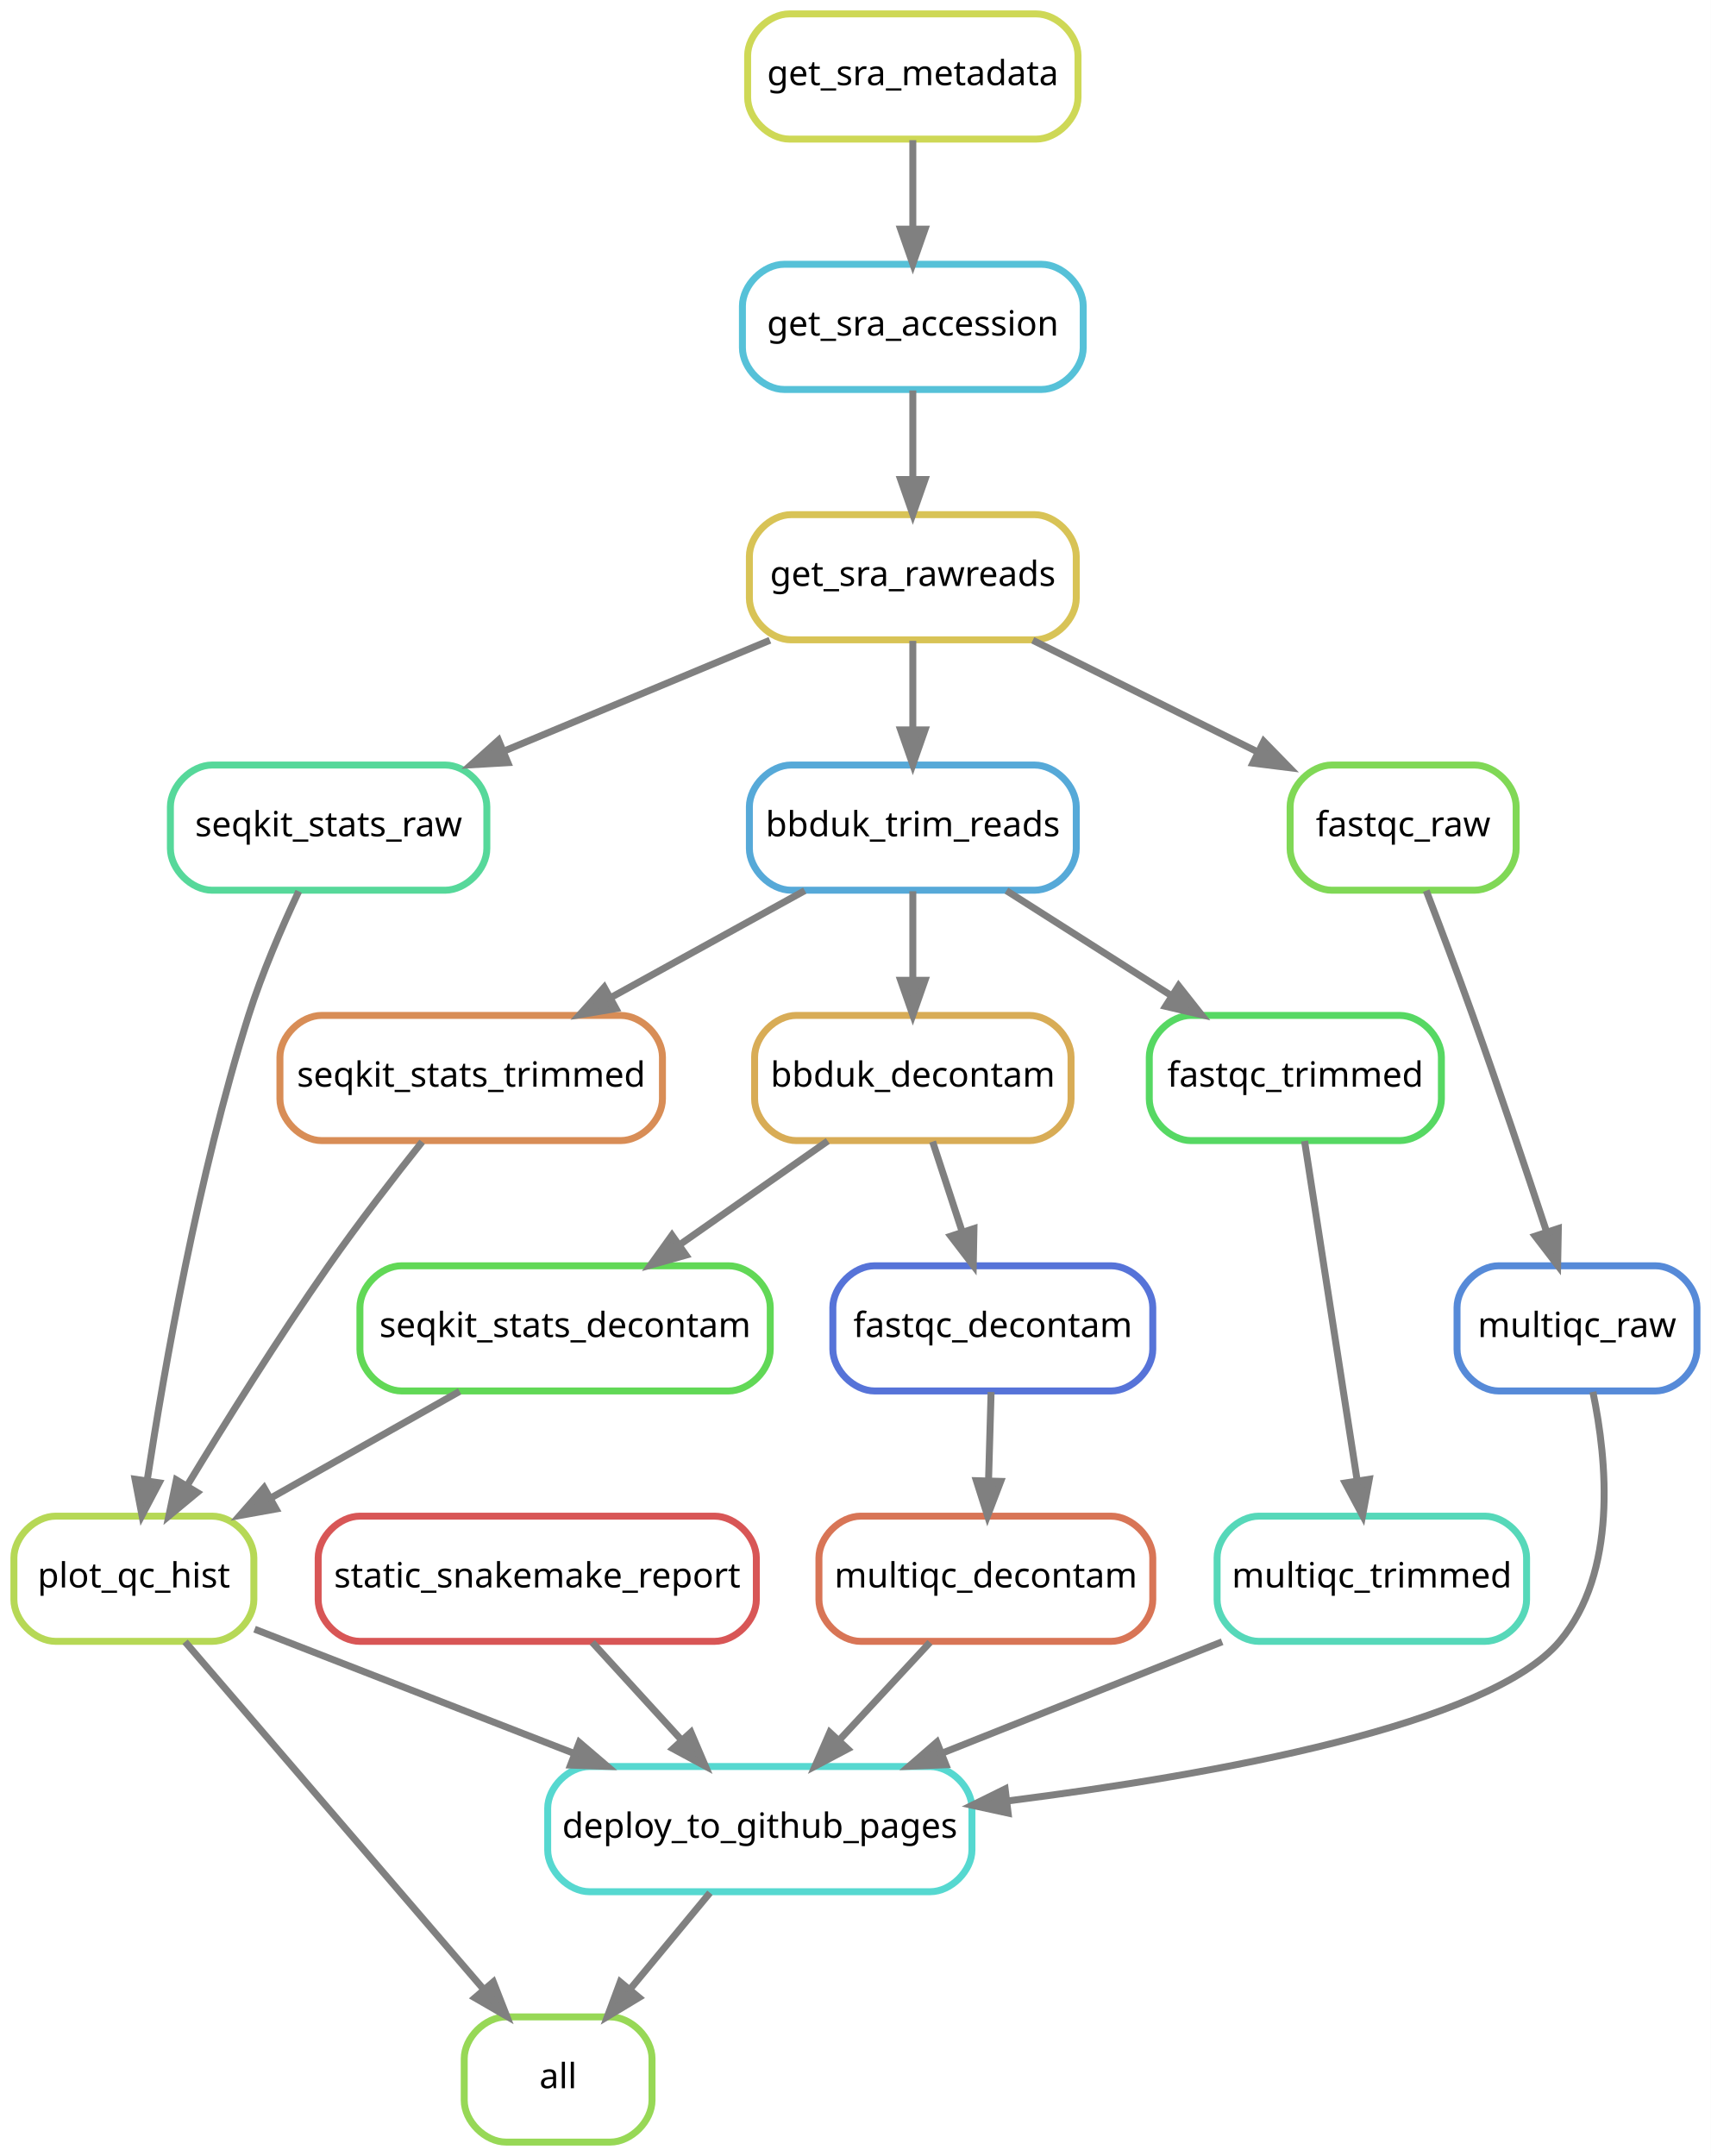
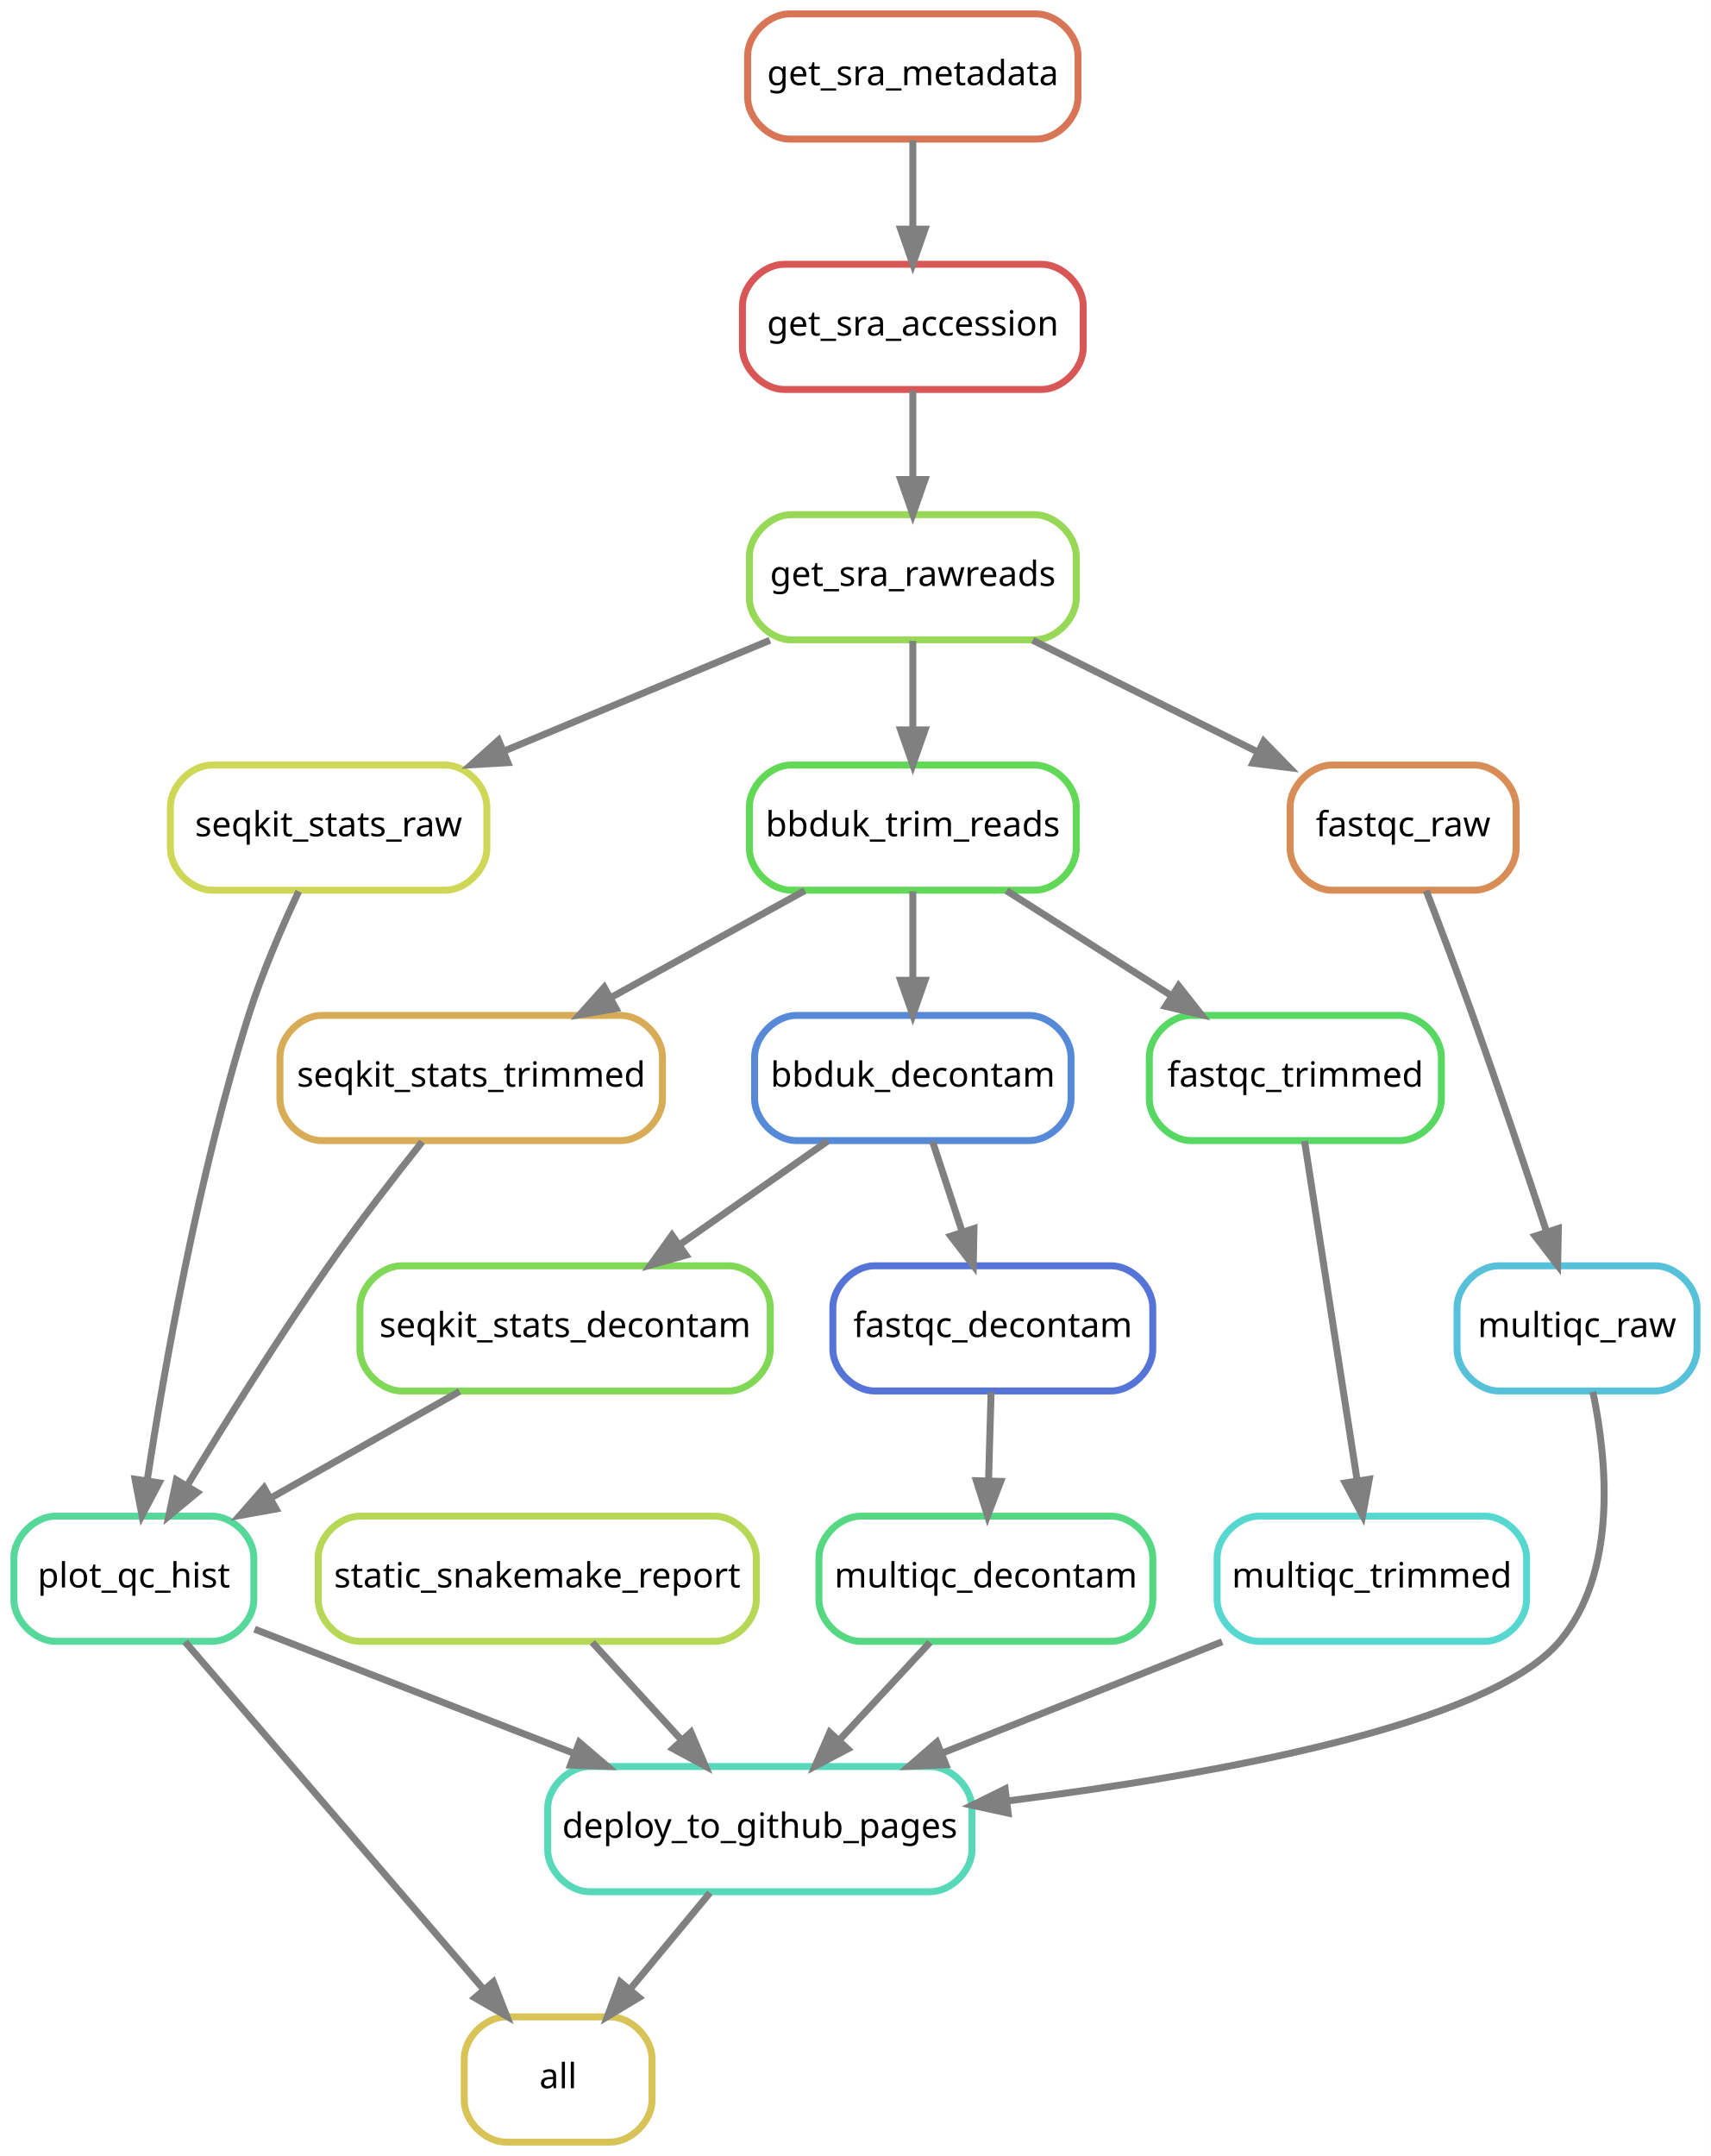
<svg xmlns="http://www.w3.org/2000/svg" width="492pt" height="620pt" viewBox="0.00 0.00 492.00 620.00">
  <g id="graph0" class="graph" transform="scale(1 1) rotate(0) translate(4 616)">
    <polygon fill="white" stroke="none" points="-4,4 -4,-616 488,-616 488,4 -4,4" />
    <g id="node1" class="node">
-       <path fill="none" stroke="#97d856" stroke-width="2" d="M171.5,-36C171.5,-36 141.5,-36 141.5,-36 135.5,-36 129.5,-30 129.5,-24 129.5,-24 129.5,-12 129.5,-12 129.5,-6 135.5,0 141.5,0 141.5,0 171.5,0 171.5,0 177.5,0 183.5,-6 183.5,-12 183.5,-12 183.5,-24 183.5,-24 183.5,-30 177.5,-36 171.5,-36" />
+       <path fill="none" stroke="#d8c356" stroke-width="2" d="M171.5,-36C171.5,-36 141.5,-36 141.5,-36 135.5,-36 129.5,-30 129.5,-24 129.5,-24 129.5,-12 129.5,-12 129.5,-6 135.5,0 141.5,0 141.5,0 171.5,0 171.5,0 177.5,0 183.5,-6 183.5,-12 183.5,-12 183.5,-24 183.5,-24 183.5,-30 177.5,-36 171.5,-36" />
      <text text-anchor="middle" x="156.5" y="-15.5" font-family="sans" font-size="10.00">all</text>
    </g>
    <g id="node2" class="node">
-       <path fill="none" stroke="#56d8d0" stroke-width="2" d="M263.5,-108C263.5,-108 165.5,-108 165.5,-108 159.5,-108 153.5,-102 153.5,-96 153.5,-96 153.5,-84 153.5,-84 153.5,-78 159.5,-72 165.5,-72 165.5,-72 263.5,-72 263.5,-72 269.5,-72 275.5,-78 275.5,-84 275.5,-84 275.5,-96 275.5,-96 275.5,-102 269.5,-108 263.5,-108" />
+       <path fill="none" stroke="#56d8b9" stroke-width="2" d="M263.5,-108C263.5,-108 165.5,-108 165.5,-108 159.5,-108 153.5,-102 153.5,-96 153.5,-96 153.5,-84 153.5,-84 153.5,-78 159.5,-72 165.5,-72 165.5,-72 263.5,-72 263.5,-72 269.5,-72 275.5,-78 275.5,-84 275.5,-84 275.5,-96 275.5,-96 275.5,-102 269.5,-108 263.5,-108" />
      <text text-anchor="middle" x="214.5" y="-87.5" font-family="sans" font-size="10.00">deploy_to_github_pages</text>
    </g>
    <g id="edge2" class="edge">
      <path fill="none" stroke="grey" stroke-width="2" d="M200.16,-71.7C193.21,-63.3 184.73,-53.07 177.1,-43.86" />
      <polygon fill="grey" stroke="grey" stroke-width="2" points="179.75,-41.57 170.67,-36.1 174.36,-46.04 179.75,-41.57" />
    </g>
    <g id="node3" class="node">
-       <path fill="none" stroke="#d85656" stroke-width="2" d="M201.5,-180C201.5,-180 99.5,-180 99.5,-180 93.5,-180 87.5,-174 87.5,-168 87.5,-168 87.5,-156 87.5,-156 87.5,-150 93.5,-144 99.5,-144 99.5,-144 201.5,-144 201.5,-144 207.5,-144 213.5,-150 213.5,-156 213.5,-156 213.5,-168 213.5,-168 213.5,-174 207.5,-180 201.5,-180" />
+       <path fill="none" stroke="#b6d856" stroke-width="2" d="M201.5,-180C201.5,-180 99.5,-180 99.5,-180 93.5,-180 87.5,-174 87.5,-168 87.5,-168 87.5,-156 87.5,-156 87.5,-150 93.5,-144 99.5,-144 99.5,-144 201.5,-144 201.5,-144 207.5,-144 213.5,-150 213.5,-156 213.5,-156 213.5,-168 213.5,-168 213.5,-174 207.5,-180 201.5,-180" />
      <text text-anchor="middle" x="150.5" y="-159.5" font-family="sans" font-size="10.00">static_snakemake_report</text>
    </g>
-     <g id="edge5" class="edge">
+     <g id="edge3" class="edge">
      <path fill="none" stroke="grey" stroke-width="2" d="M166.32,-143.7C174.07,-135.22 183.54,-124.86 192.02,-115.58" />
      <polygon fill="grey" stroke="grey" stroke-width="2" points="194.7,-117.85 198.86,-108.1 189.53,-113.12 194.7,-117.85" />
    </g>
    <g id="node4" class="node">
-       <path fill="none" stroke="#b6d856" stroke-width="2" d="M57,-180C57,-180 12,-180 12,-180 6,-180 0,-174 0,-168 0,-168 0,-156 0,-156 0,-150 6,-144 12,-144 12,-144 57,-144 57,-144 63,-144 69,-150 69,-156 69,-156 69,-168 69,-168 69,-174 63,-180 57,-180" />
+       <path fill="none" stroke="#56d89a" stroke-width="2" d="M57,-180C57,-180 12,-180 12,-180 6,-180 0,-174 0,-168 0,-168 0,-156 0,-156 0,-150 6,-144 12,-144 12,-144 57,-144 57,-144 63,-144 69,-150 69,-156 69,-156 69,-168 69,-168 69,-174 63,-180 57,-180" />
      <text text-anchor="middle" x="34.5" y="-159.5" font-family="sans" font-size="10.00">plot_qc_hist</text>
    </g>
    <g id="edge1" class="edge">
      <path fill="none" stroke="grey" stroke-width="2" d="M49.22,-143.87C70.56,-119.03 110.24,-72.85 134.9,-44.14" />
      <polygon fill="grey" stroke="grey" stroke-width="2" points="137.87,-46.06 141.73,-36.19 132.56,-41.49 137.87,-46.06" />
    </g>
-     <g id="edge3" class="edge">
+     <g id="edge7" class="edge">
      <path fill="none" stroke="grey" stroke-width="2" d="M69.21,-147.5C95.29,-137.36 131.5,-123.28 161.25,-111.71" />
      <polygon fill="grey" stroke="grey" stroke-width="2" points="162.6,-114.94 170.65,-108.05 160.07,-108.41 162.6,-114.94" />
    </g>
    <g id="node5" class="node">
-       <path fill="none" stroke="#56d89a" stroke-width="2" d="M124,-396C124,-396 57,-396 57,-396 51,-396 45,-390 45,-384 45,-384 45,-372 45,-372 45,-366 51,-360 57,-360 57,-360 124,-360 124,-360 130,-360 136,-366 136,-372 136,-372 136,-384 136,-384 136,-390 130,-396 124,-396" />
+       <path fill="none" stroke="#ced856" stroke-width="2" d="M124,-396C124,-396 57,-396 57,-396 51,-396 45,-390 45,-384 45,-384 45,-372 45,-372 45,-366 51,-360 57,-360 57,-360 124,-360 124,-360 130,-360 136,-366 136,-372 136,-372 136,-384 136,-384 136,-390 130,-396 124,-396" />
      <text text-anchor="middle" x="90.5" y="-375.5" font-family="sans" font-size="10.00">seqkit_stats_raw</text>
    </g>
-     <g id="edge9" class="edge">
+     <g id="edge8" class="edge">
      <path fill="none" stroke="grey" stroke-width="2" d="M81.9,-359.68C77.12,-349.49 71.37,-336.24 67.5,-324 52.99,-278.04 43.26,-222.64 38.32,-190.27" />
      <polygon fill="grey" stroke="grey" stroke-width="2" points="41.76,-189.59 36.83,-180.22 34.84,-190.62 41.76,-189.59" />
    </g>
    <g id="node6" class="node">
-       <path fill="none" stroke="#d8c356" stroke-width="2" d="M293.5,-468C293.5,-468 223.5,-468 223.5,-468 217.5,-468 211.5,-462 211.5,-456 211.5,-456 211.5,-444 211.5,-444 211.5,-438 217.5,-432 223.5,-432 223.5,-432 293.5,-432 293.5,-432 299.5,-432 305.5,-438 305.5,-444 305.5,-444 305.5,-456 305.5,-456 305.5,-462 299.5,-468 293.5,-468" />
+       <path fill="none" stroke="#97d856" stroke-width="2" d="M293.5,-468C293.5,-468 223.5,-468 223.5,-468 217.5,-468 211.5,-462 211.5,-456 211.5,-456 211.5,-444 211.5,-444 211.5,-438 217.5,-432 223.5,-432 223.5,-432 293.5,-432 293.5,-432 299.5,-432 305.5,-438 305.5,-444 305.5,-444 305.5,-456 305.5,-456 305.5,-462 299.5,-468 293.5,-468" />
      <text text-anchor="middle" x="258.5" y="-447.5" font-family="sans" font-size="10.00">get_sra_rawreads</text>
    </g>
    <g id="edge11" class="edge">
      <path fill="none" stroke="grey" stroke-width="2" d="M217.4,-431.88C194.33,-422.26 165.36,-410.19 140.93,-400.01" />
      <polygon fill="grey" stroke="grey" stroke-width="2" points="142.04,-396.68 131.46,-396.07 139.35,-403.15 142.04,-396.68" />
    </g>
    <g id="node10" class="node">
-       <path fill="none" stroke="#56a9d8" stroke-width="2" d="M293.5,-396C293.5,-396 223.5,-396 223.5,-396 217.5,-396 211.5,-390 211.5,-384 211.5,-384 211.5,-372 211.5,-372 211.5,-366 217.5,-360 223.5,-360 223.5,-360 293.5,-360 293.5,-360 299.5,-360 305.5,-366 305.5,-372 305.5,-372 305.5,-384 305.5,-384 305.5,-390 299.5,-396 293.5,-396" />
+       <path fill="none" stroke="#61d856" stroke-width="2" d="M293.5,-396C293.5,-396 223.5,-396 223.5,-396 217.5,-396 211.5,-390 211.5,-384 211.5,-384 211.5,-372 211.5,-372 211.5,-366 217.5,-360 223.5,-360 223.5,-360 293.5,-360 293.5,-360 299.5,-360 305.5,-366 305.5,-372 305.5,-372 305.5,-384 305.5,-384 305.5,-390 299.5,-396 293.5,-396" />
      <text text-anchor="middle" x="258.5" y="-375.5" font-family="sans" font-size="10.00">bbduk_trim_reads</text>
    </g>
    <g id="edge15" class="edge">
      <path fill="none" stroke="grey" stroke-width="2" d="M258.5,-431.7C258.5,-423.98 258.5,-414.71 258.5,-406.11" />
      <polygon fill="grey" stroke="grey" stroke-width="2" points="262,-406.1 258.5,-396.1 255,-406.1 262,-406.1" />
    </g>
    <g id="node14" class="node">
-       <path fill="none" stroke="#80d856" stroke-width="2" d="M420,-396C420,-396 379,-396 379,-396 373,-396 367,-390 367,-384 367,-384 367,-372 367,-372 367,-366 373,-360 379,-360 379,-360 420,-360 420,-360 426,-360 432,-366 432,-372 432,-372 432,-384 432,-384 432,-390 426,-396 420,-396" />
+       <path fill="none" stroke="#d88d56" stroke-width="2" d="M420,-396C420,-396 379,-396 379,-396 373,-396 367,-390 367,-384 367,-384 367,-372 367,-372 367,-366 373,-360 379,-360 379,-360 420,-360 420,-360 426,-360 432,-366 432,-372 432,-372 432,-384 432,-384 432,-390 426,-396 420,-396" />
      <text text-anchor="middle" x="399.5" y="-375.5" font-family="sans" font-size="10.00">fastqc_raw</text>
    </g>
    <g id="edge19" class="edge">
      <path fill="none" stroke="grey" stroke-width="2" d="M292.99,-431.88C312.51,-422.19 337.05,-410 357.66,-399.77" />
      <polygon fill="grey" stroke="grey" stroke-width="2" points="359.42,-402.81 366.82,-395.23 356.3,-396.54 359.42,-402.81" />
    </g>
    <g id="node7" class="node">
-       <path fill="none" stroke="#56c1d8" stroke-width="2" d="M295.5,-540C295.5,-540 221.5,-540 221.5,-540 215.5,-540 209.5,-534 209.5,-528 209.5,-528 209.5,-516 209.5,-516 209.5,-510 215.5,-504 221.5,-504 221.5,-504 295.5,-504 295.5,-504 301.5,-504 307.5,-510 307.5,-516 307.5,-516 307.5,-528 307.5,-528 307.5,-534 301.5,-540 295.5,-540" />
+       <path fill="none" stroke="#d85656" stroke-width="2" d="M295.5,-540C295.5,-540 221.5,-540 221.5,-540 215.5,-540 209.5,-534 209.5,-528 209.5,-528 209.5,-516 209.5,-516 209.5,-510 215.5,-504 221.5,-504 221.5,-504 295.5,-504 295.5,-504 301.5,-504 307.5,-510 307.5,-516 307.5,-516 307.5,-528 307.5,-528 307.5,-534 301.5,-540 295.5,-540" />
      <text text-anchor="middle" x="258.5" y="-519.5" font-family="sans" font-size="10.00">get_sra_accession</text>
    </g>
    <g id="edge12" class="edge">
      <path fill="none" stroke="grey" stroke-width="2" d="M258.5,-503.7C258.5,-495.98 258.5,-486.71 258.5,-478.11" />
      <polygon fill="grey" stroke="grey" stroke-width="2" points="262,-478.1 258.5,-468.1 255,-478.1 262,-478.1" />
    </g>
    <g id="node8" class="node">
-       <path fill="none" stroke="#ced856" stroke-width="2" d="M294,-612C294,-612 223,-612 223,-612 217,-612 211,-606 211,-600 211,-600 211,-588 211,-588 211,-582 217,-576 223,-576 223,-576 294,-576 294,-576 300,-576 306,-582 306,-588 306,-588 306,-600 306,-600 306,-606 300,-612 294,-612" />
+       <path fill="none" stroke="#d87556" stroke-width="2" d="M294,-612C294,-612 223,-612 223,-612 217,-612 211,-606 211,-600 211,-600 211,-588 211,-588 211,-582 217,-576 223,-576 223,-576 294,-576 294,-576 300,-576 306,-582 306,-588 306,-588 306,-600 306,-600 306,-606 300,-612 294,-612" />
      <text text-anchor="middle" x="258.5" y="-591.5" font-family="sans" font-size="10.00">get_sra_metadata</text>
    </g>
    <g id="edge13" class="edge">
      <path fill="none" stroke="grey" stroke-width="2" d="M258.5,-575.7C258.5,-567.98 258.5,-558.71 258.5,-550.11" />
      <polygon fill="grey" stroke="grey" stroke-width="2" points="262,-550.1 258.5,-540.1 255,-550.1 262,-550.1" />
    </g>
    <g id="node9" class="node">
-       <path fill="none" stroke="#d88d56" stroke-width="2" d="M174.5,-324C174.5,-324 88.5,-324 88.5,-324 82.5,-324 76.5,-318 76.5,-312 76.5,-312 76.5,-300 76.5,-300 76.5,-294 82.5,-288 88.5,-288 88.5,-288 174.5,-288 174.5,-288 180.5,-288 186.5,-294 186.5,-300 186.5,-300 186.5,-312 186.5,-312 186.5,-318 180.5,-324 174.5,-324" />
+       <path fill="none" stroke="#d8ac56" stroke-width="2" d="M174.5,-324C174.5,-324 88.5,-324 88.5,-324 82.5,-324 76.5,-318 76.5,-312 76.5,-312 76.5,-300 76.5,-300 76.5,-294 82.5,-288 88.5,-288 88.5,-288 174.5,-288 174.5,-288 180.5,-288 186.5,-294 186.5,-300 186.5,-300 186.5,-312 186.5,-312 186.5,-318 180.5,-324 174.5,-324" />
      <text text-anchor="middle" x="131.5" y="-303.5" font-family="sans" font-size="10.00">seqkit_stats_trimmed</text>
    </g>
    <g id="edge10" class="edge">
      <path fill="none" stroke="grey" stroke-width="2" d="M117.4,-287.65C109.28,-277.45 99.03,-264.2 90.5,-252 75.98,-231.23 60.75,-206.82 49.84,-188.82" />
      <polygon fill="grey" stroke="grey" stroke-width="2" points="52.71,-186.81 44.55,-180.05 46.71,-190.42 52.71,-186.81" />
    </g>
    <g id="edge14" class="edge">
      <path fill="none" stroke="grey" stroke-width="2" d="M227.43,-359.88C210.67,-350.64 189.79,-339.13 171.8,-329.21" />
      <polygon fill="grey" stroke="grey" stroke-width="2" points="173.13,-325.95 162.69,-324.19 169.76,-332.08 173.13,-325.95" />
    </g>
    <g id="node12" class="node">
-       <path fill="none" stroke="#d8ac56" stroke-width="2" d="M292,-324C292,-324 225,-324 225,-324 219,-324 213,-318 213,-312 213,-312 213,-300 213,-300 213,-294 219,-288 225,-288 225,-288 292,-288 292,-288 298,-288 304,-294 304,-300 304,-300 304,-312 304,-312 304,-318 298,-324 292,-324" />
+       <path fill="none" stroke="#568ad8" stroke-width="2" d="M292,-324C292,-324 225,-324 225,-324 219,-324 213,-318 213,-312 213,-312 213,-300 213,-300 213,-294 219,-288 225,-288 225,-288 292,-288 292,-288 298,-288 304,-294 304,-300 304,-300 304,-312 304,-312 304,-318 298,-324 292,-324" />
      <text text-anchor="middle" x="258.5" y="-303.5" font-family="sans" font-size="10.00">bbduk_decontam</text>
    </g>
    <g id="edge17" class="edge">
      <path fill="none" stroke="grey" stroke-width="2" d="M258.5,-359.7C258.5,-351.98 258.5,-342.71 258.5,-334.11" />
      <polygon fill="grey" stroke="grey" stroke-width="2" points="262,-334.1 258.5,-324.1 255,-334.1 262,-334.1" />
    </g>
    <g id="node16" class="node">
      <path fill="none" stroke="#56d863" stroke-width="2" d="M398.5,-324C398.5,-324 338.5,-324 338.5,-324 332.5,-324 326.5,-318 326.5,-312 326.5,-312 326.5,-300 326.5,-300 326.5,-294 332.5,-288 338.5,-288 338.5,-288 398.5,-288 398.5,-288 404.5,-288 410.5,-294 410.5,-300 410.5,-300 410.5,-312 410.5,-312 410.5,-318 404.5,-324 398.5,-324" />
      <text text-anchor="middle" x="368.5" y="-303.5" font-family="sans" font-size="10.00">fastqc_trimmed</text>
    </g>
    <g id="edge21" class="edge">
      <path fill="none" stroke="grey" stroke-width="2" d="M285.41,-359.88C299.66,-350.81 317.35,-339.55 332.74,-329.76" />
      <polygon fill="grey" stroke="grey" stroke-width="2" points="334.93,-332.51 341.49,-324.19 331.17,-326.61 334.93,-332.51" />
    </g>
    <g id="node11" class="node">
-       <path fill="none" stroke="#61d856" stroke-width="2" d="M205.5,-252C205.5,-252 111.5,-252 111.5,-252 105.5,-252 99.5,-246 99.5,-240 99.5,-240 99.5,-228 99.5,-228 99.5,-222 105.5,-216 111.5,-216 111.5,-216 205.5,-216 205.5,-216 211.5,-216 217.5,-222 217.5,-228 217.5,-228 217.5,-240 217.5,-240 217.5,-246 211.5,-252 205.5,-252" />
+       <path fill="none" stroke="#80d856" stroke-width="2" d="M205.5,-252C205.5,-252 111.5,-252 111.5,-252 105.5,-252 99.5,-246 99.5,-240 99.5,-240 99.5,-228 99.5,-228 99.5,-222 105.5,-216 111.5,-216 111.5,-216 205.5,-216 205.5,-216 211.5,-216 217.5,-222 217.5,-228 217.5,-228 217.5,-240 217.5,-240 217.5,-246 211.5,-252 205.5,-252" />
      <text text-anchor="middle" x="158.5" y="-231.5" font-family="sans" font-size="10.00">seqkit_stats_decontam</text>
    </g>
-     <g id="edge8" class="edge">
+     <g id="edge9" class="edge">
      <path fill="none" stroke="grey" stroke-width="2" d="M128.17,-215.88C111.8,-206.64 91.42,-195.13 73.85,-185.21" />
      <polygon fill="grey" stroke="grey" stroke-width="2" points="75.38,-182.06 64.95,-180.19 71.94,-188.15 75.38,-182.06" />
    </g>
    <g id="edge16" class="edge">
      <path fill="none" stroke="grey" stroke-width="2" d="M234.04,-287.88C221.2,-278.89 205.3,-267.76 191.41,-258.03" />
      <polygon fill="grey" stroke="grey" stroke-width="2" points="193.26,-255.06 183.06,-252.19 189.24,-260.79 193.26,-255.06" />
    </g>
    <g id="node18" class="node">
      <path fill="none" stroke="#5673d8" stroke-width="2" d="M315.5,-252C315.5,-252 247.5,-252 247.5,-252 241.5,-252 235.5,-246 235.5,-240 235.5,-240 235.5,-228 235.5,-228 235.5,-222 241.5,-216 247.5,-216 247.5,-216 315.5,-216 315.5,-216 321.5,-216 327.5,-222 327.5,-228 327.5,-228 327.5,-240 327.5,-240 327.5,-246 321.5,-252 315.5,-252" />
      <text text-anchor="middle" x="281.5" y="-231.5" font-family="sans" font-size="10.00">fastqc_decontam</text>
    </g>
    <g id="edge23" class="edge">
      <path fill="none" stroke="grey" stroke-width="2" d="M264.19,-287.7C266.75,-279.9 269.83,-270.51 272.68,-261.83" />
      <polygon fill="grey" stroke="grey" stroke-width="2" points="276.08,-262.7 275.88,-252.1 269.43,-260.51 276.08,-262.7" />
    </g>
    <g id="node13" class="node">
-       <path fill="none" stroke="#568ad8" stroke-width="2" d="M472,-252C472,-252 427,-252 427,-252 421,-252 415,-246 415,-240 415,-240 415,-228 415,-228 415,-222 421,-216 427,-216 427,-216 472,-216 472,-216 478,-216 484,-222 484,-228 484,-228 484,-240 484,-240 484,-246 478,-252 472,-252" />
+       <path fill="none" stroke="#56c1d8" stroke-width="2" d="M472,-252C472,-252 427,-252 427,-252 421,-252 415,-246 415,-240 415,-240 415,-228 415,-228 415,-222 421,-216 427,-216 427,-216 472,-216 472,-216 478,-216 484,-222 484,-228 484,-228 484,-240 484,-240 484,-246 478,-252 472,-252" />
      <text text-anchor="middle" x="449.5" y="-231.5" font-family="sans" font-size="10.00">multiqc_raw</text>
    </g>
-     <g id="edge7" class="edge">
+     <g id="edge5" class="edge">
      <path fill="none" stroke="grey" stroke-width="2" d="M454.07,-215.73C458.17,-196 461.25,-163.88 444.5,-144 424.22,-119.93 345.46,-105.67 285.71,-98.1" />
      <polygon fill="grey" stroke="grey" stroke-width="2" points="285.9,-94.6 275.55,-96.86 285.05,-101.55 285.9,-94.6" />
    </g>
    <g id="edge18" class="edge">
      <path fill="none" stroke="grey" stroke-width="2" d="M406.14,-359.87C410.11,-349.52 415.2,-336.04 419.5,-324 426.93,-303.2 434.89,-279.51 440.75,-261.79" />
      <polygon fill="grey" stroke="grey" stroke-width="2" points="444.13,-262.72 443.93,-252.12 437.48,-260.53 444.13,-262.72" />
    </g>
    <g id="node15" class="node">
-       <path fill="none" stroke="#56d8b9" stroke-width="2" d="M423,-180C423,-180 358,-180 358,-180 352,-180 346,-174 346,-168 346,-168 346,-156 346,-156 346,-150 352,-144 358,-144 358,-144 423,-144 423,-144 429,-144 435,-150 435,-156 435,-156 435,-168 435,-168 435,-174 429,-180 423,-180" />
+       <path fill="none" stroke="#56d8d0" stroke-width="2" d="M423,-180C423,-180 358,-180 358,-180 352,-180 346,-174 346,-168 346,-168 346,-156 346,-156 346,-150 352,-144 358,-144 358,-144 423,-144 423,-144 429,-144 435,-150 435,-156 435,-156 435,-168 435,-168 435,-174 429,-180 423,-180" />
      <text text-anchor="middle" x="390.5" y="-159.5" font-family="sans" font-size="10.00">multiqc_trimmed</text>
    </g>
    <g id="edge4" class="edge">
      <path fill="none" stroke="grey" stroke-width="2" d="M347.45,-143.88C323.17,-134.22 292.66,-122.09 266.99,-111.88" />
      <polygon fill="grey" stroke="grey" stroke-width="2" points="268,-108.51 257.41,-108.07 265.41,-115.02 268,-108.51" />
    </g>
    <g id="edge20" class="edge">
      <path fill="none" stroke="grey" stroke-width="2" d="M371.15,-287.87C374.9,-263.67 381.79,-219.21 386.26,-190.39" />
      <polygon fill="grey" stroke="grey" stroke-width="2" points="389.76,-190.61 387.84,-180.19 382.85,-189.54 389.76,-190.61" />
    </g>
    <g id="node17" class="node">
-       <path fill="none" stroke="#d87556" stroke-width="2" d="M315.5,-180C315.5,-180 243.5,-180 243.5,-180 237.5,-180 231.5,-174 231.5,-168 231.5,-168 231.5,-156 231.5,-156 231.5,-150 237.5,-144 243.5,-144 243.5,-144 315.5,-144 315.5,-144 321.5,-144 327.5,-150 327.5,-156 327.5,-156 327.5,-168 327.5,-168 327.5,-174 321.5,-180 315.5,-180" />
+       <path fill="none" stroke="#56d882" stroke-width="2" d="M315.5,-180C315.5,-180 243.5,-180 243.5,-180 237.5,-180 231.5,-174 231.5,-168 231.5,-168 231.5,-156 231.5,-156 231.5,-150 237.5,-144 243.5,-144 243.5,-144 315.5,-144 315.5,-144 321.5,-144 327.5,-150 327.5,-156 327.5,-156 327.5,-168 327.5,-168 327.5,-174 321.5,-180 315.5,-180" />
      <text text-anchor="middle" x="279.5" y="-159.5" font-family="sans" font-size="10.00">multiqc_decontam</text>
    </g>
    <g id="edge6" class="edge">
      <path fill="none" stroke="grey" stroke-width="2" d="M263.43,-143.7C255.56,-135.22 245.94,-124.86 237.33,-115.58" />
      <polygon fill="grey" stroke="grey" stroke-width="2" points="239.75,-113.05 230.38,-108.1 234.62,-117.81 239.75,-113.05" />
    </g>
    <g id="edge22" class="edge">
      <path fill="none" stroke="grey" stroke-width="2" d="M281.01,-215.7C280.79,-207.98 280.52,-198.71 280.27,-190.11" />
      <polygon fill="grey" stroke="grey" stroke-width="2" points="283.77,-190 279.99,-180.1 276.78,-190.2 283.77,-190" />
    </g>
  </g>
</svg>
